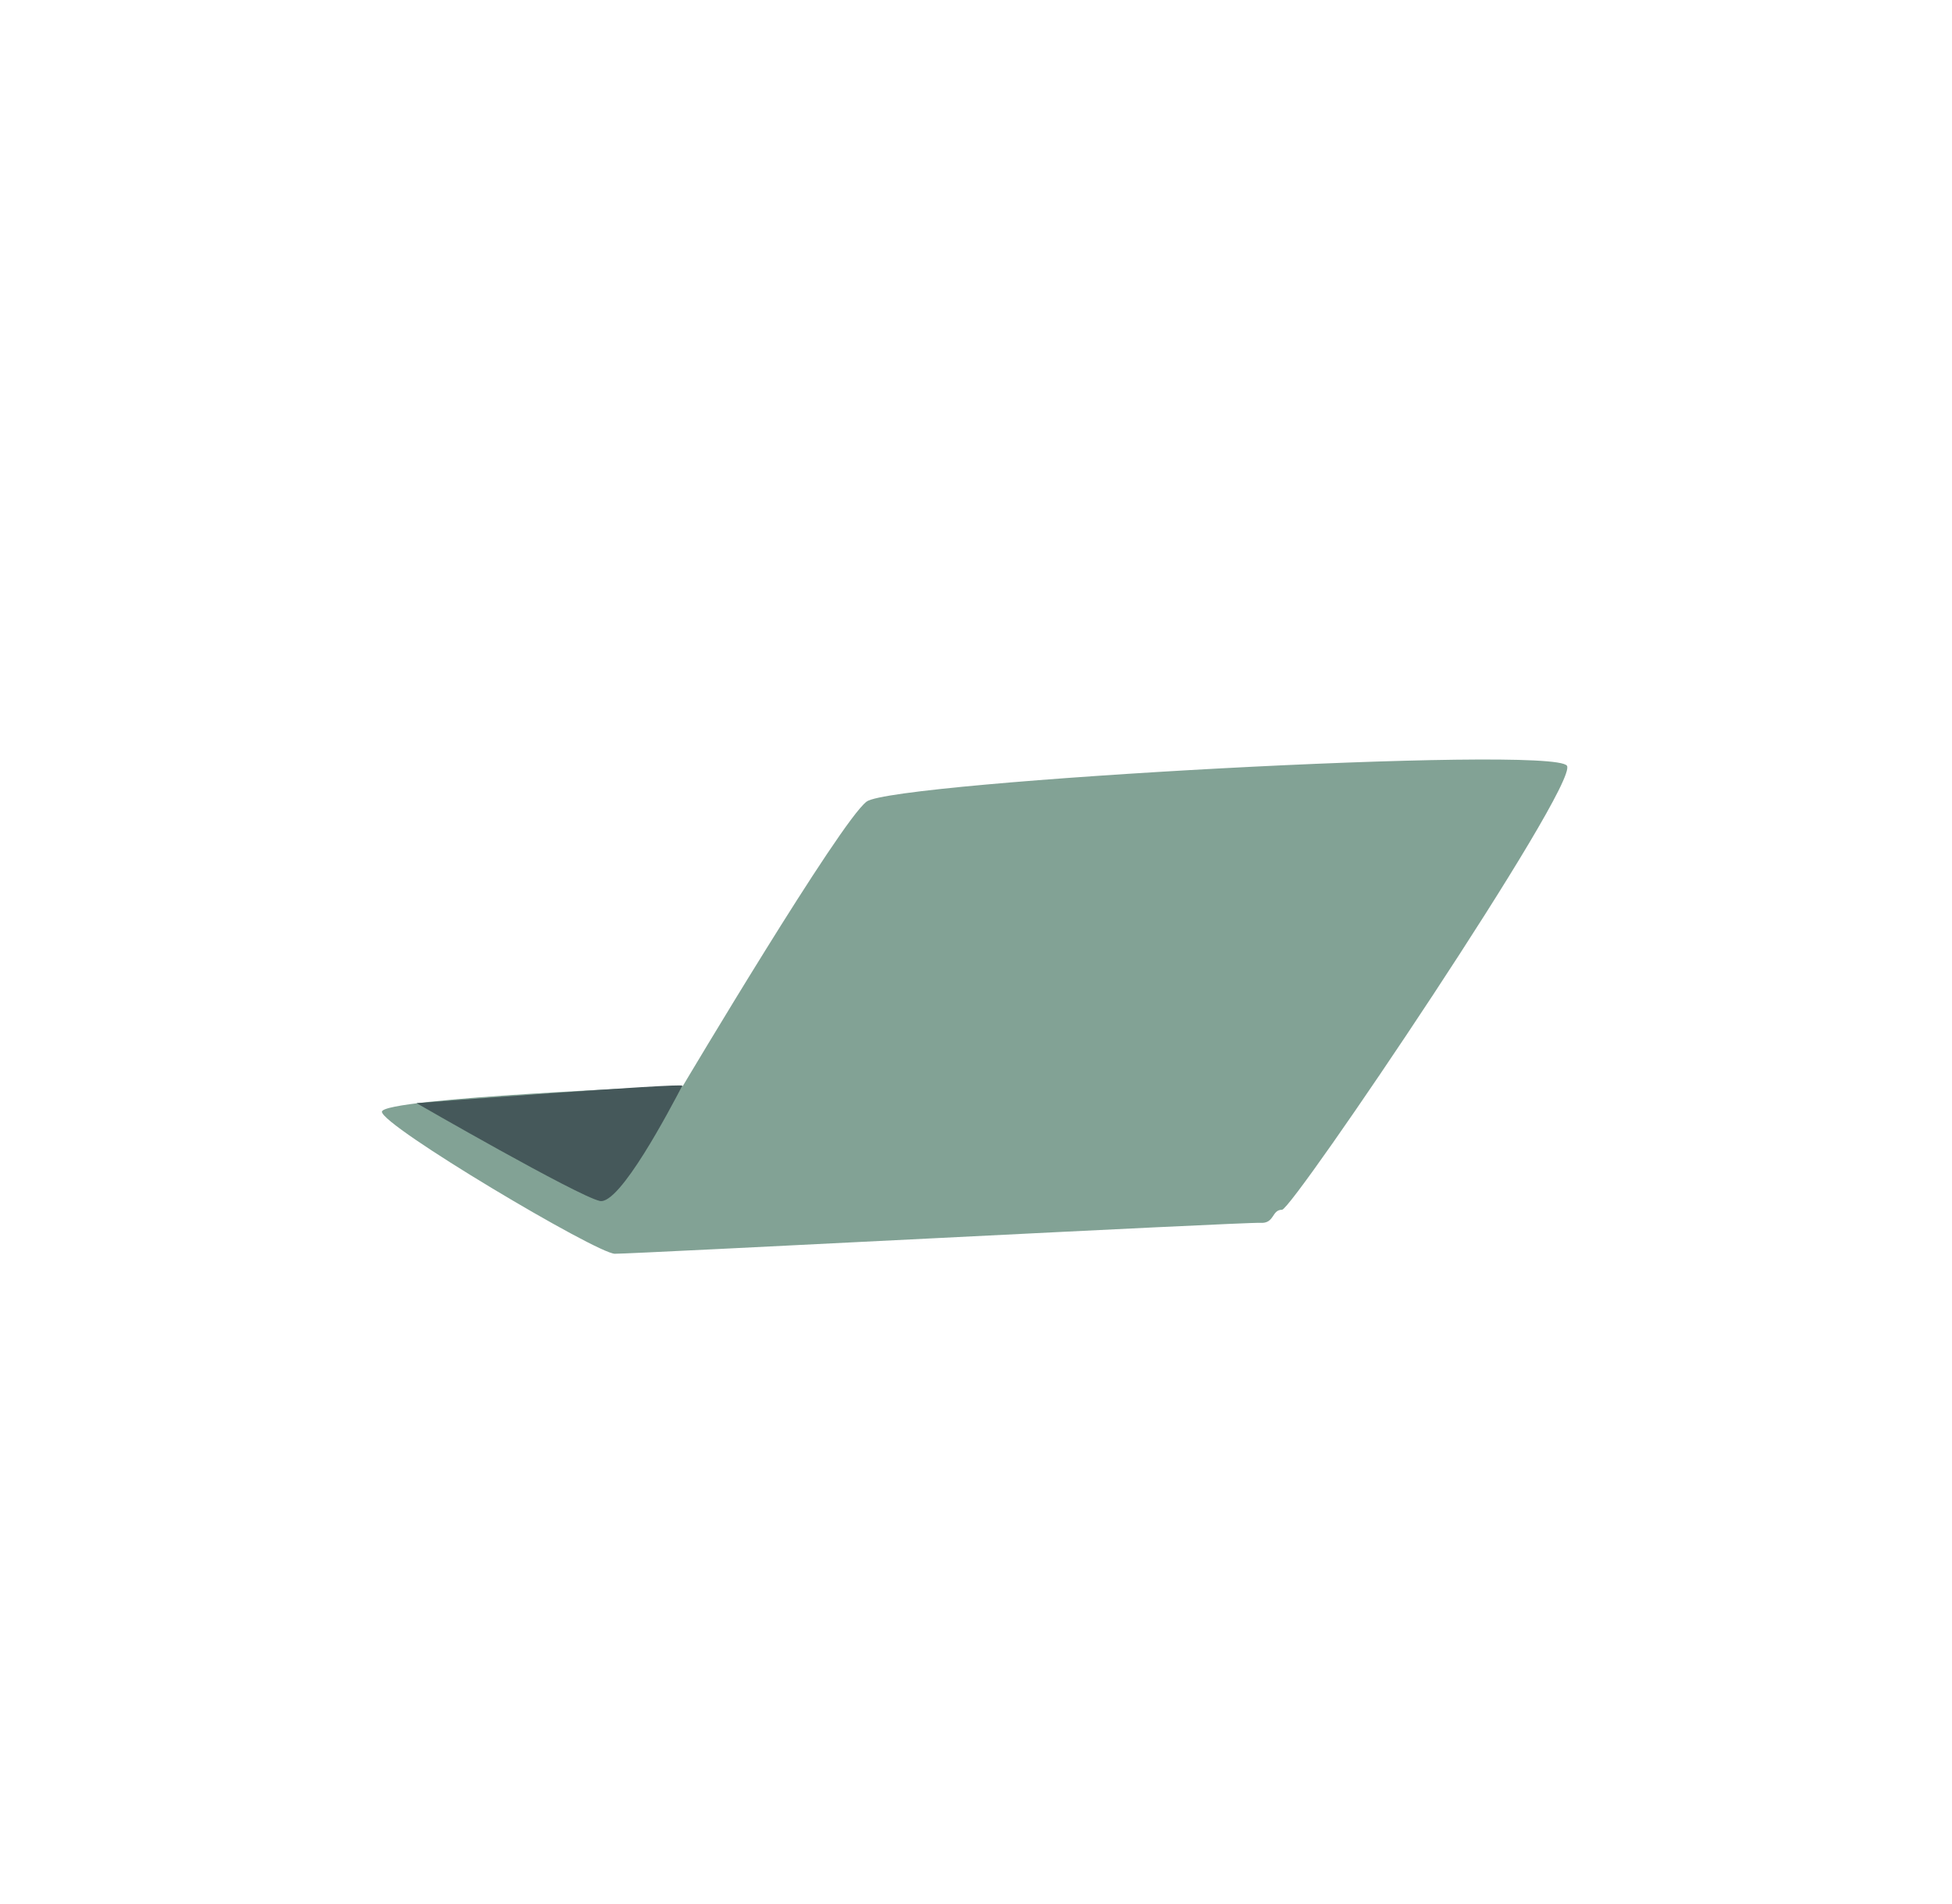
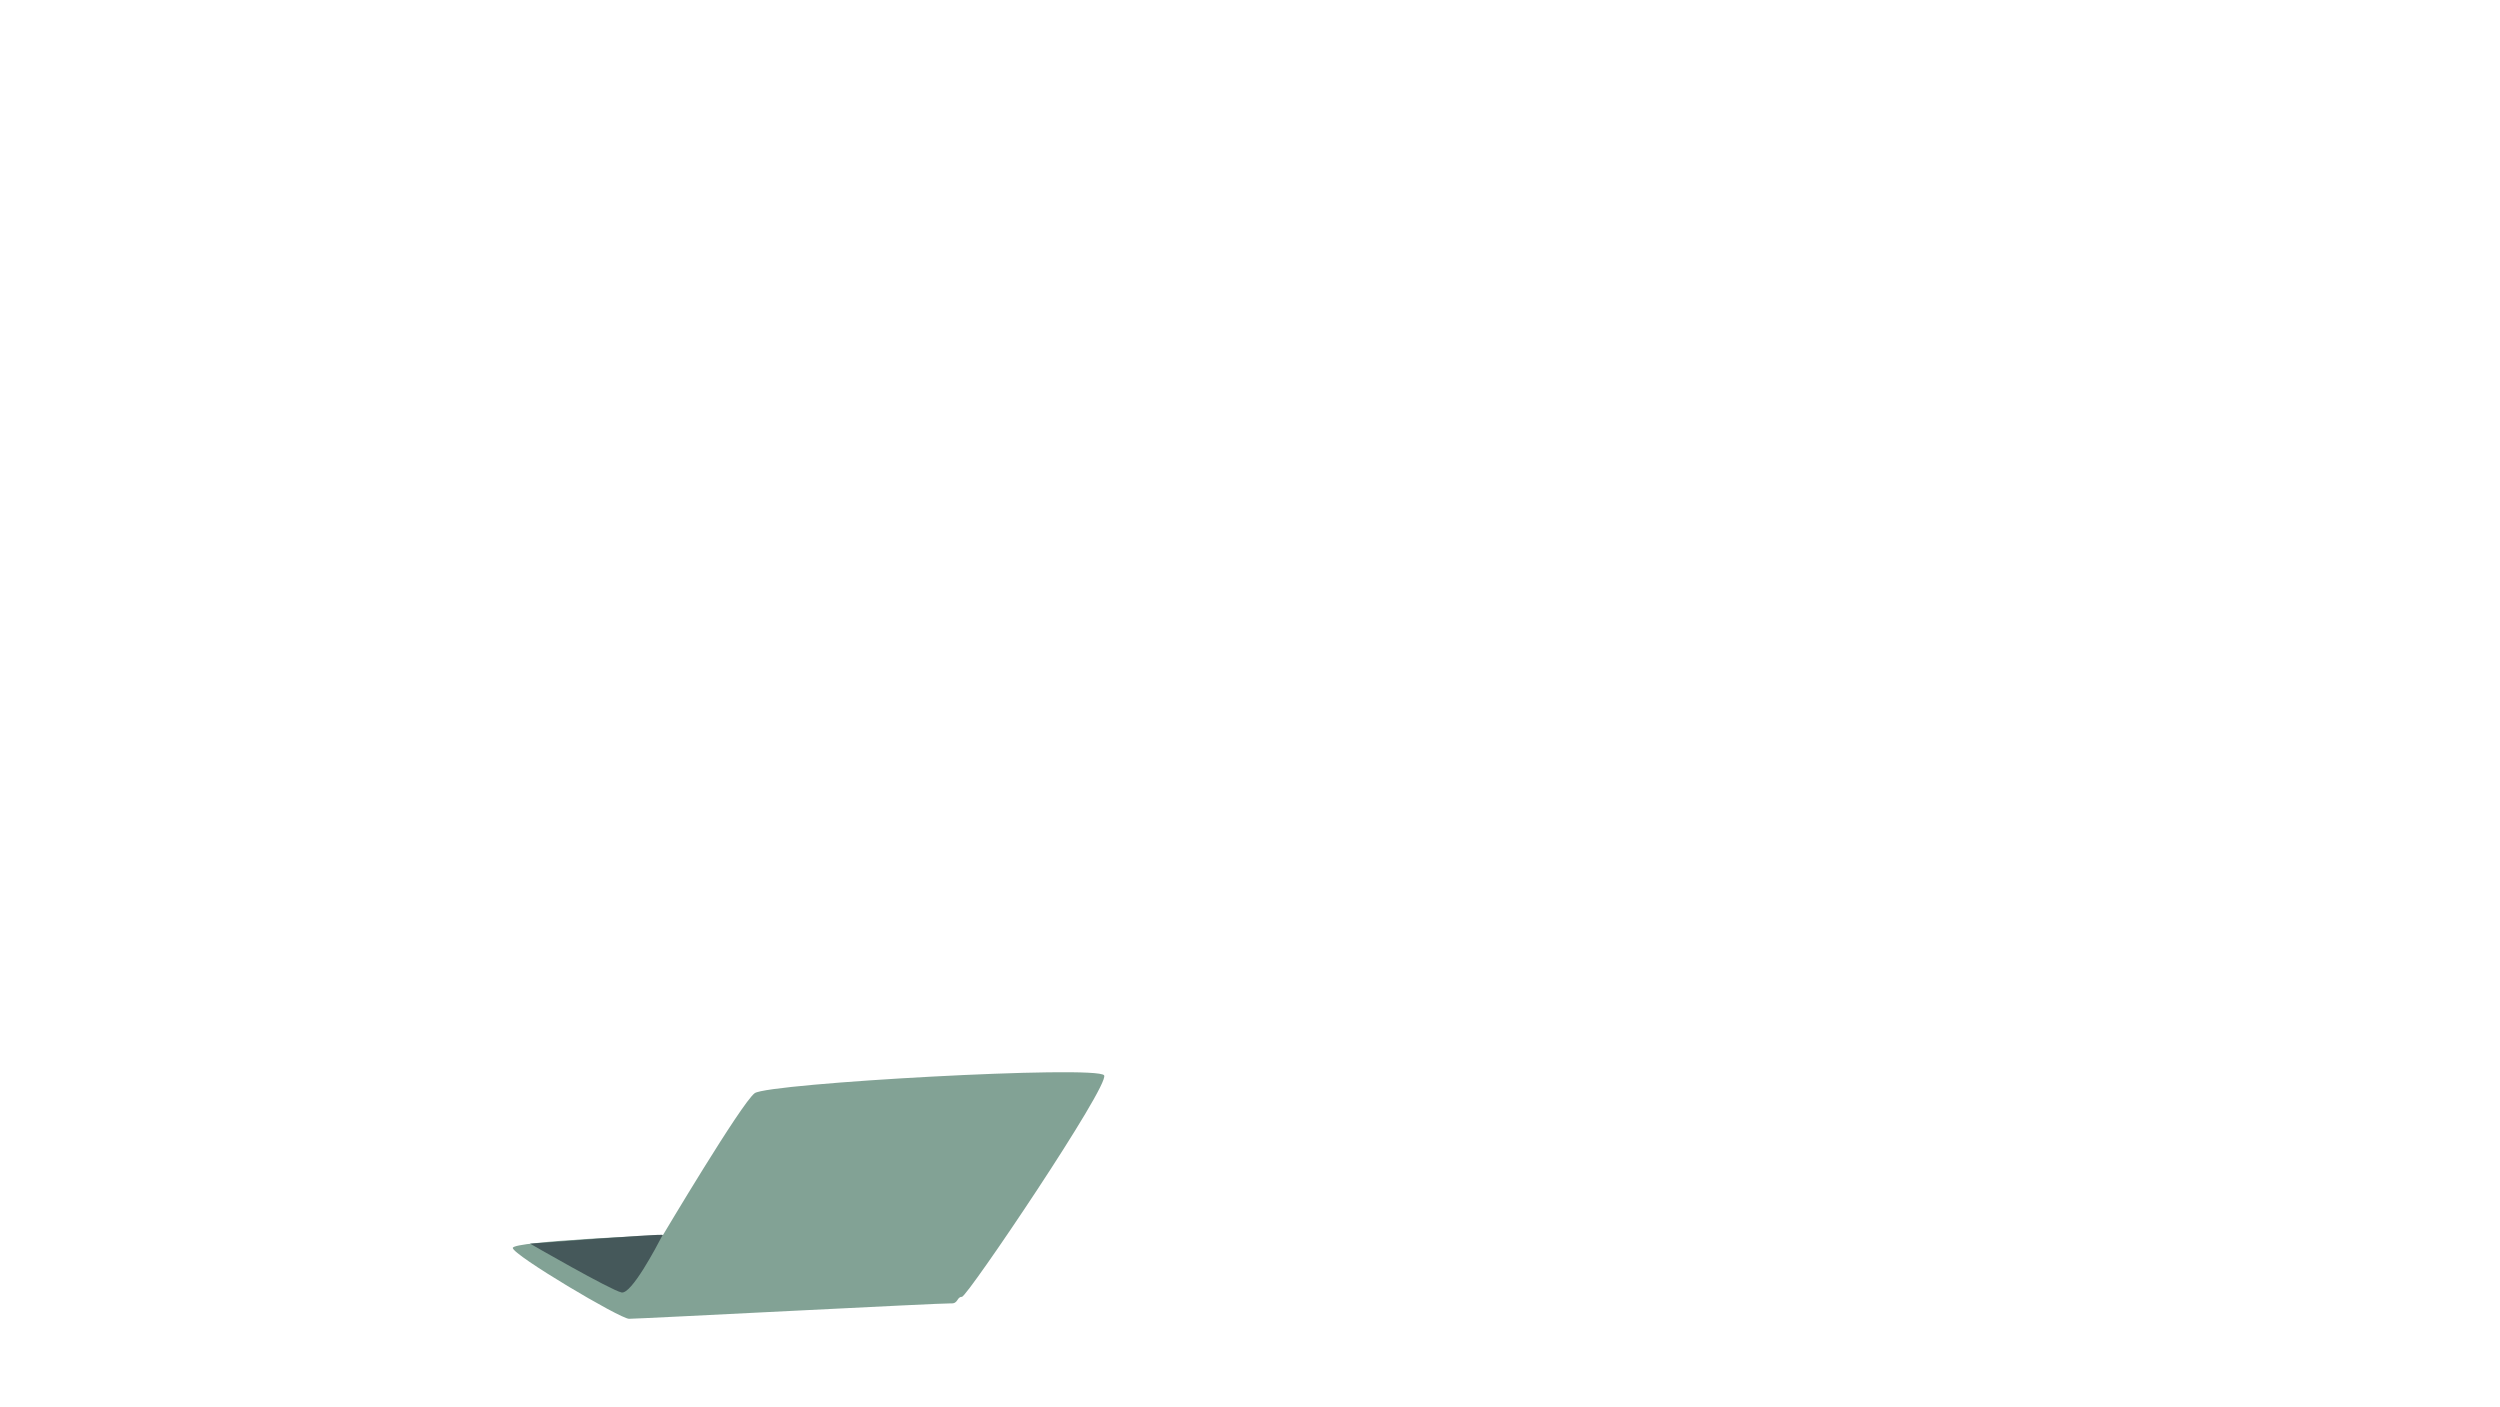
- <svg xmlns="http://www.w3.org/2000/svg" version="1.1" id="Layer_1" x="0px" y="0px" viewBox="0 0 998.2 973.2" style="enable-background:new 0 0 998.2 973.2;" xml:space="preserve" width="998.2" height="973.2">
+ <svg xmlns="http://www.w3.org/2000/svg" version="1.1" id="Layer_3" x="0px" y="0px" viewBox="0 0 2562 1441" style="enable-background:new 0 0 2562 1441;" xml:space="preserve" width="2562.0" height="1441.0">
  <style type="text/css">
	.st0{fill:#82A295;}
	.st1{fill:#45585A;}
</style>
  <g>
-     <path class="st0" d="M443.2,409.8c-13.5,10-94,145.4-94,145.4s-153.9,6.1-153.9,13.2c0,7.2,109.9,72.5,119.1,72.6   s322.5-16.3,330-15.8s5.8-6.7,11.2-6.7c5.4,0,151.9-217.2,145.7-227C794.3,380.8,457,399.6,443.2,409.8z" />
-     <path class="st1" d="M213,564c0,0,82.2,47.4,93.7,50c10.1,2.3,35.8-46.7,42.2-58.9C349.8,553.5,213,564,213,564z" />
+     <path class="st0" d="M773.4,1120.3c-13.5,10-94,145.4-94,145.4s-153.9,6.1-153.9,13.2c0,7.2,109.9,72.5,119.1,72.6   s322.5-16.3,330-15.8s5.8-6.7,11.2-6.7s151.9-217.2,145.7-227C1124.5,1091.3,787.2,1110.1,773.4,1120.3z" />
+     <path class="st1" d="M543.2,1274.5c0,0,82.2,47.4,93.7,50c10.1,2.3,35.8-46.7,42.2-58.9C680,1264,543.2,1274.5,543.2,1274.5z" />
  </g>
</svg>
